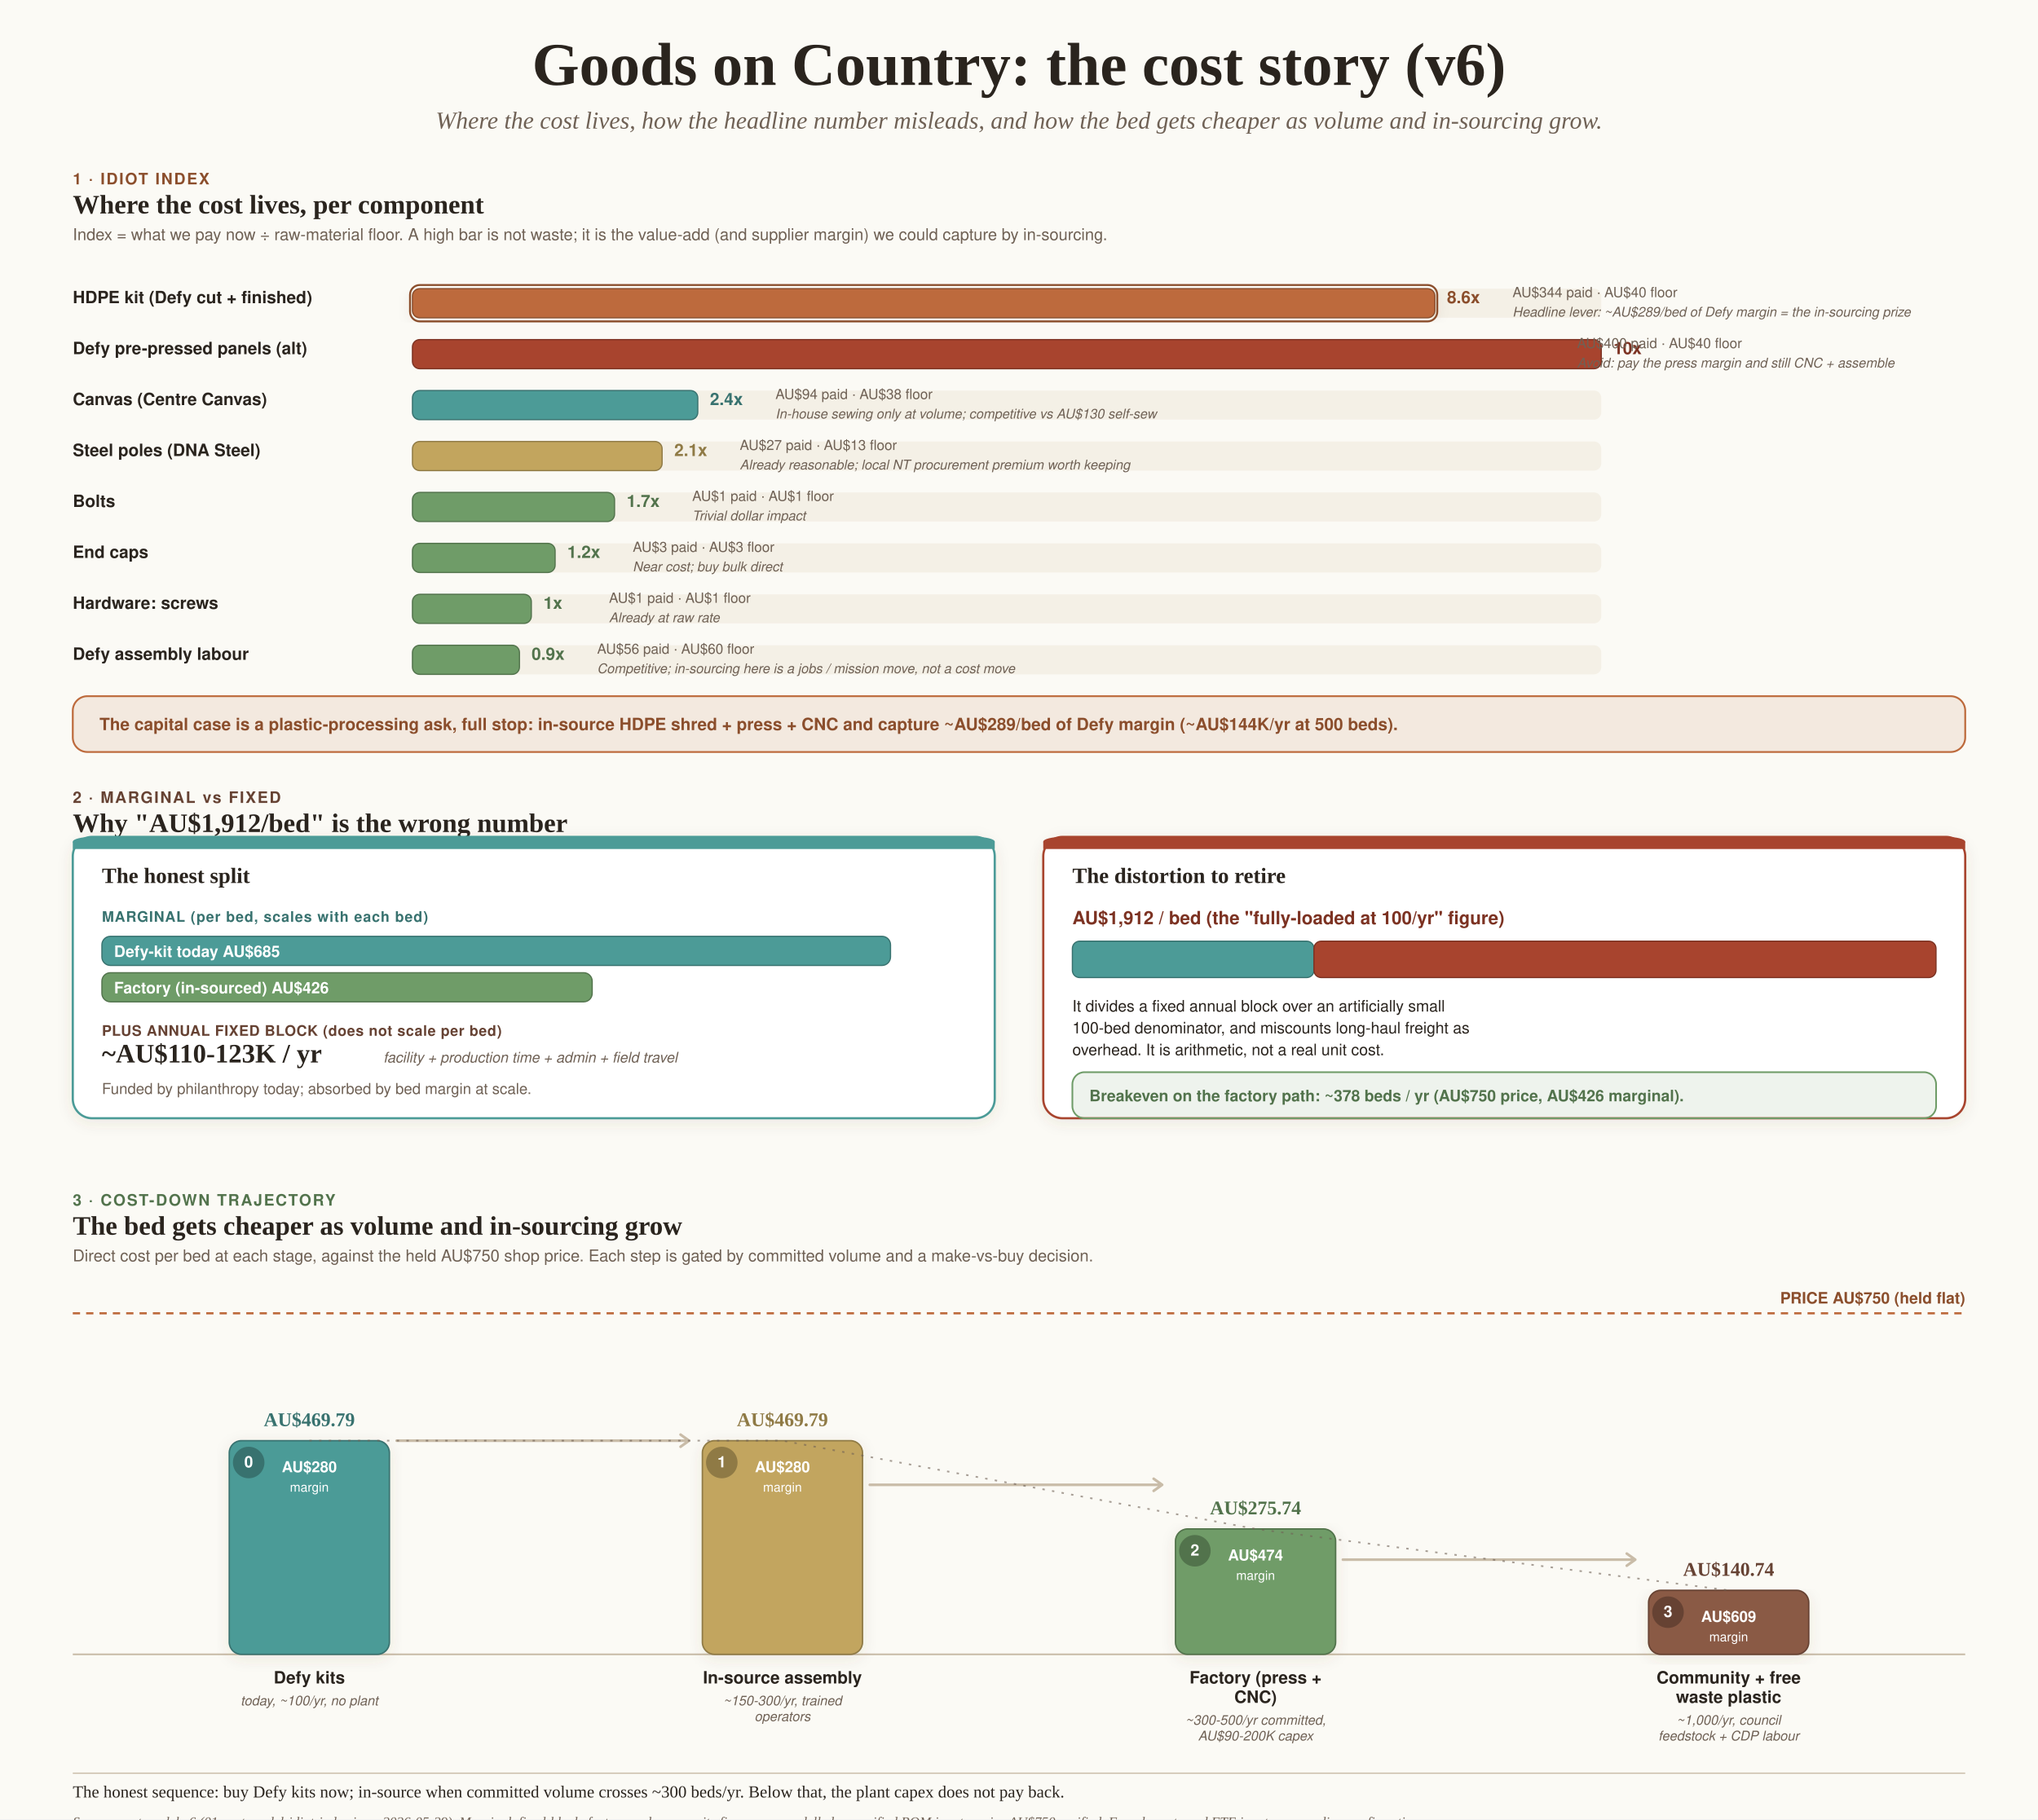
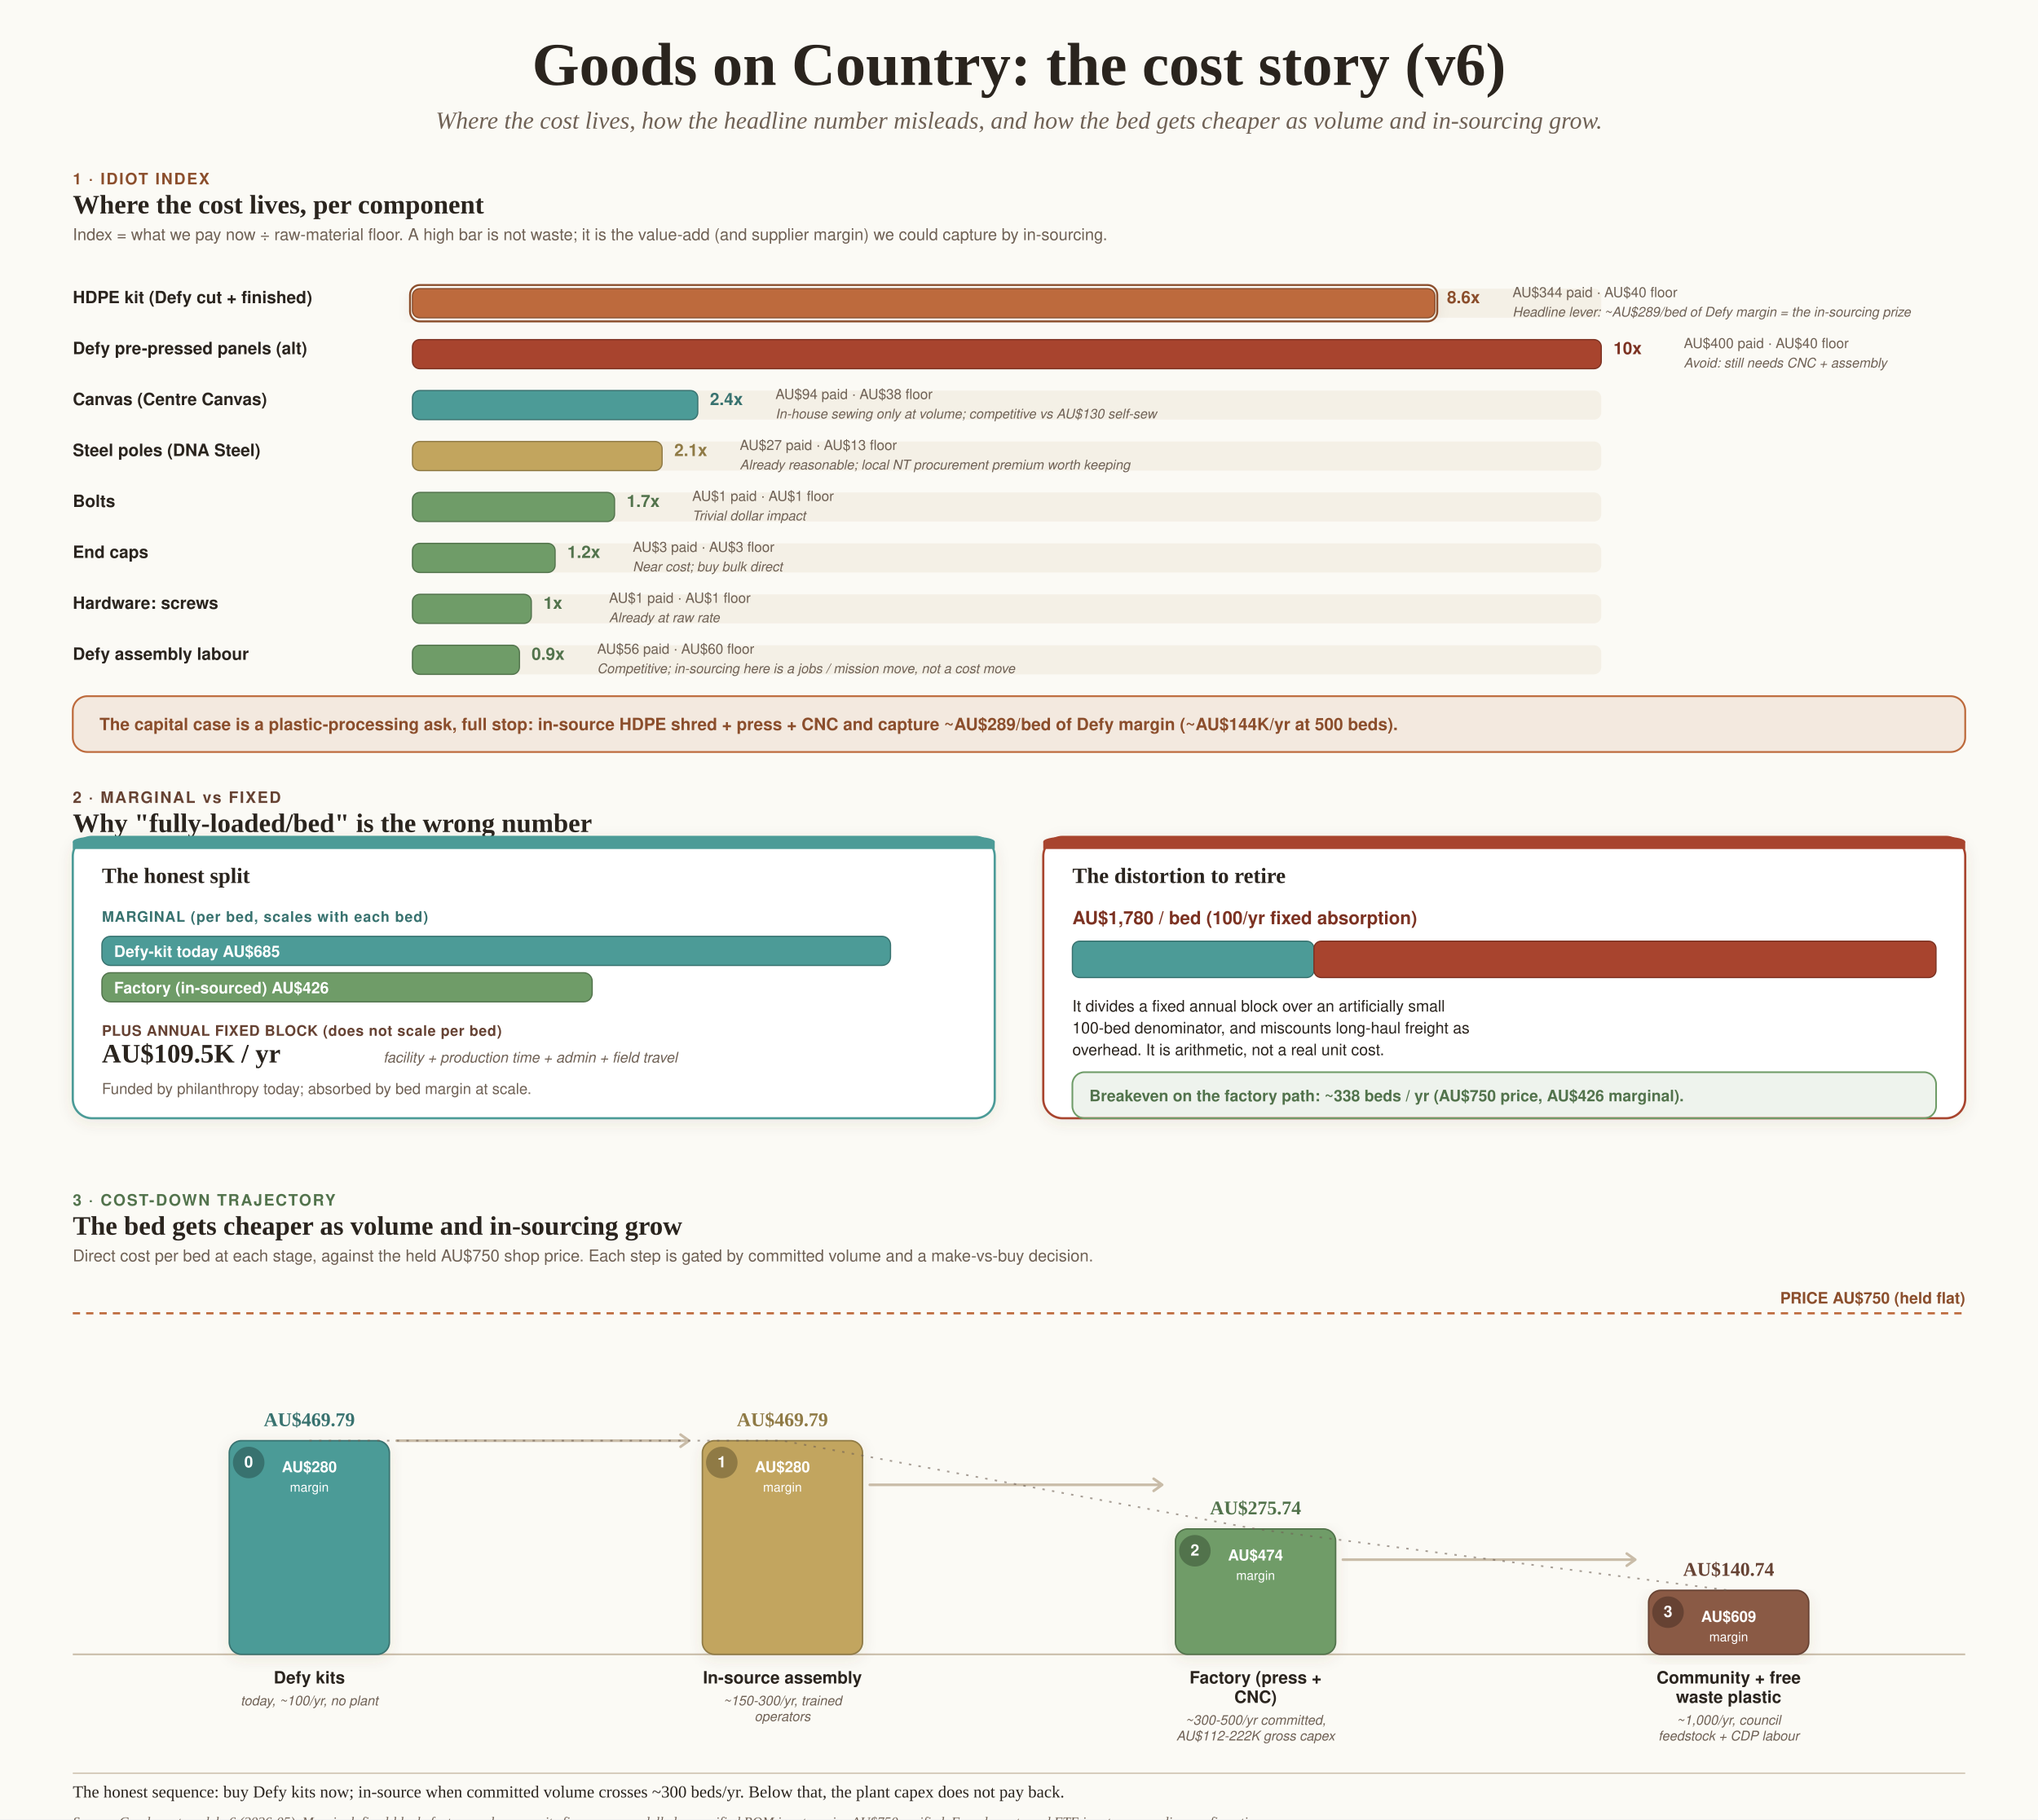
<svg xmlns="http://www.w3.org/2000/svg" viewBox="0 0 1680 1500" width="1680" height="1500" font-family="'Helvetica Neue', Helvetica, Arial, sans-serif">
  <defs>
    <filter id="sh" x="-8%" y="-8%" width="116%" height="124%">
      <feDropShadow dx="0" dy="3" stdDeviation="6" flood-color="#5A4A38" flood-opacity="0.10" />
    </filter>
  </defs>
  <rect width="1680" height="1500" fill="#FBFAF5" />
  <text x="840.0" y="70" text-anchor="middle" font-family="Georgia, 'Times New Roman', serif" font-size="50" font-weight="700" fill="#2A241E">Goods on Country: the cost story (v6)</text>
  <text x="840.0" y="106" text-anchor="middle" font-family="Georgia, 'Times New Roman', serif" font-size="20" font-weight="400" fill="#6F6155" font-style="italic">Where the cost lives, how the headline number misleads, and how the bed gets cheaper as volume and in-sourcing grow.</text>
  <text x="60" y="152" text-anchor="start" font-family="'Helvetica Neue', Helvetica, Arial, sans-serif" font-size="13" font-weight="700" fill="#8B4E2C" letter-spacing="1.2">1 · IDIOT INDEX</text>
  <text x="60" y="176" text-anchor="start" font-family="Georgia, 'Times New Roman', serif" font-size="22" font-weight="700" fill="#2A241E">Where the cost lives, per component</text>
  <text x="60" y="198" text-anchor="start" font-family="'Helvetica Neue', Helvetica, Arial, sans-serif" font-size="13.5" font-weight="400" fill="#6F6155">Index = what we pay now ÷ raw-material floor. A high bar is not waste; it is the value-add (and supplier margin) we could capture by in-sourcing.</text>
  <text x="60" y="250.0" text-anchor="start" font-family="'Helvetica Neue', Helvetica, Arial, sans-serif" font-size="14" font-weight="700" fill="#2A241E">HDPE kit (Defy cut + finished)</text>
  <rect x="340" y="238" width="980" height="24" rx="6" fill="#EFE8DA8C" />
  <rect x="340" y="238" width="842.8" height="24" rx="6" fill="#BD6A3C" stroke="#8B4E2C" stroke-width="1.0" filter="url(#sh)" />
  <text x="1192.8" y="250.0" text-anchor="start" font-family="'Helvetica Neue', Helvetica, Arial, sans-serif" font-size="14" font-weight="700" fill="#8B4E2C">8.6x</text>
  <text x="1246.8" y="245.0" text-anchor="start" font-family="'Helvetica Neue', Helvetica, Arial, sans-serif" font-size="11.5" font-weight="400" fill="#6F6155">AU$344 paid · AU$40 floor</text>
  <text x="1246.8" y="261.0" text-anchor="start" font-family="'Helvetica Neue', Helvetica, Arial, sans-serif" font-size="11" font-weight="400" fill="#6F6155" font-style="italic">Headline lever: ~AU$289/bed of Defy margin = the in-sourcing prize</text>
  <rect x="338" y="235" width="846.8" height="30" rx="8" fill="none" stroke="#8B4E2C" stroke-width="1.6" />
  <text x="60" y="292.0" text-anchor="start" font-family="'Helvetica Neue', Helvetica, Arial, sans-serif" font-size="14" font-weight="600" fill="#2A241E">Defy pre-pressed panels (alt)</text>
  <rect x="340" y="280" width="980" height="24" rx="6" fill="#EFE8DA8C" />
  <rect x="340" y="280" width="980.0" height="24" rx="6" fill="#A8442E" stroke="#7C3222" stroke-width="1.0" />
  <text x="1330.0" y="292.0" text-anchor="start" font-family="'Helvetica Neue', Helvetica, Arial, sans-serif" font-size="14" font-weight="700" fill="#7C3222">10x</text>
-   <text x="1300" y="287.0" text-anchor="start" font-family="'Helvetica Neue', Helvetica, Arial, sans-serif" font-size="11.5" font-weight="400" fill="#6F6155">AU$400 paid · AU$40 floor</text>
-   <text x="1300" y="303.0" text-anchor="start" font-family="'Helvetica Neue', Helvetica, Arial, sans-serif" font-size="11" font-weight="400" fill="#6F6155" font-style="italic">Avoid: pay the press margin and still CNC + assemble</text>
+   <text x="1388" y="287.0" text-anchor="start" font-family="'Helvetica Neue', Helvetica, Arial, sans-serif" font-size="11.5" font-weight="400" fill="#6F6155">AU$400 paid · AU$40 floor</text>
+   <text x="1388" y="303.0" text-anchor="start" font-family="'Helvetica Neue', Helvetica, Arial, sans-serif" font-size="11" font-weight="400" fill="#6F6155" font-style="italic">Avoid: still needs CNC + assembly</text>
  <text x="60" y="334.0" text-anchor="start" font-family="'Helvetica Neue', Helvetica, Arial, sans-serif" font-size="14" font-weight="600" fill="#2A241E">Canvas (Centre Canvas)</text>
  <rect x="340" y="322" width="980" height="24" rx="6" fill="#EFE8DA8C" />
  <rect x="340" y="322" width="235.2" height="24" rx="6" fill="#4C9B97" stroke="#38726F" stroke-width="1.0" />
  <text x="585.2" y="334.0" text-anchor="start" font-family="'Helvetica Neue', Helvetica, Arial, sans-serif" font-size="14" font-weight="700" fill="#38726F">2.4x</text>
  <text x="639.2" y="329.0" text-anchor="start" font-family="'Helvetica Neue', Helvetica, Arial, sans-serif" font-size="11.5" font-weight="400" fill="#6F6155">AU$94 paid · AU$38 floor</text>
  <text x="639.2" y="345.0" text-anchor="start" font-family="'Helvetica Neue', Helvetica, Arial, sans-serif" font-size="11" font-weight="400" fill="#6F6155" font-style="italic">In-house sewing only at volume; competitive vs AU$130 self-sew</text>
  <text x="60" y="376.0" text-anchor="start" font-family="'Helvetica Neue', Helvetica, Arial, sans-serif" font-size="14" font-weight="600" fill="#2A241E">Steel poles (DNA Steel)</text>
  <rect x="340" y="364" width="980" height="24" rx="6" fill="#EFE8DA8C" />
  <rect x="340" y="364" width="205.8" height="24" rx="6" fill="#C2A55E" stroke="#8F7A45" stroke-width="1.0" />
  <text x="555.8" y="376.0" text-anchor="start" font-family="'Helvetica Neue', Helvetica, Arial, sans-serif" font-size="14" font-weight="700" fill="#8F7A45">2.1x</text>
  <text x="609.8" y="371.0" text-anchor="start" font-family="'Helvetica Neue', Helvetica, Arial, sans-serif" font-size="11.5" font-weight="400" fill="#6F6155">AU$27 paid · AU$13 floor</text>
  <text x="609.8" y="387.0" text-anchor="start" font-family="'Helvetica Neue', Helvetica, Arial, sans-serif" font-size="11" font-weight="400" fill="#6F6155" font-style="italic">Already reasonable; local NT procurement premium worth keeping</text>
  <text x="60" y="418.0" text-anchor="start" font-family="'Helvetica Neue', Helvetica, Arial, sans-serif" font-size="14" font-weight="600" fill="#2A241E">Bolts</text>
  <rect x="340" y="406" width="980" height="24" rx="6" fill="#EFE8DA8C" />
  <rect x="340" y="406" width="166.6" height="24" rx="6" fill="#6F9C68" stroke="#52734C" stroke-width="1.0" />
  <text x="516.6" y="418.0" text-anchor="start" font-family="'Helvetica Neue', Helvetica, Arial, sans-serif" font-size="14" font-weight="700" fill="#52734C">1.7x</text>
  <text x="570.6" y="413.0" text-anchor="start" font-family="'Helvetica Neue', Helvetica, Arial, sans-serif" font-size="11.5" font-weight="400" fill="#6F6155">AU$1 paid · AU$1 floor</text>
  <text x="570.6" y="429.0" text-anchor="start" font-family="'Helvetica Neue', Helvetica, Arial, sans-serif" font-size="11" font-weight="400" fill="#6F6155" font-style="italic">Trivial dollar impact</text>
  <text x="60" y="460.0" text-anchor="start" font-family="'Helvetica Neue', Helvetica, Arial, sans-serif" font-size="14" font-weight="600" fill="#2A241E">End caps</text>
  <rect x="340" y="448" width="980" height="24" rx="6" fill="#EFE8DA8C" />
  <rect x="340" y="448" width="117.6" height="24" rx="6" fill="#6F9C68" stroke="#52734C" stroke-width="1.0" />
  <text x="467.6" y="460.0" text-anchor="start" font-family="'Helvetica Neue', Helvetica, Arial, sans-serif" font-size="14" font-weight="700" fill="#52734C">1.2x</text>
  <text x="521.6" y="455.0" text-anchor="start" font-family="'Helvetica Neue', Helvetica, Arial, sans-serif" font-size="11.5" font-weight="400" fill="#6F6155">AU$3 paid · AU$3 floor</text>
  <text x="521.6" y="471.0" text-anchor="start" font-family="'Helvetica Neue', Helvetica, Arial, sans-serif" font-size="11" font-weight="400" fill="#6F6155" font-style="italic">Near cost; buy bulk direct</text>
  <text x="60" y="502.0" text-anchor="start" font-family="'Helvetica Neue', Helvetica, Arial, sans-serif" font-size="14" font-weight="600" fill="#2A241E">Hardware: screws</text>
  <rect x="340" y="490" width="980" height="24" rx="6" fill="#EFE8DA8C" />
  <rect x="340" y="490" width="98.0" height="24" rx="6" fill="#6F9C68" stroke="#52734C" stroke-width="1.0" />
  <text x="448.0" y="502.0" text-anchor="start" font-family="'Helvetica Neue', Helvetica, Arial, sans-serif" font-size="14" font-weight="700" fill="#52734C">1x</text>
  <text x="502.0" y="497.0" text-anchor="start" font-family="'Helvetica Neue', Helvetica, Arial, sans-serif" font-size="11.5" font-weight="400" fill="#6F6155">AU$1 paid · AU$1 floor</text>
  <text x="502.0" y="513.0" text-anchor="start" font-family="'Helvetica Neue', Helvetica, Arial, sans-serif" font-size="11" font-weight="400" fill="#6F6155" font-style="italic">Already at raw rate</text>
  <text x="60" y="544.0" text-anchor="start" font-family="'Helvetica Neue', Helvetica, Arial, sans-serif" font-size="14" font-weight="600" fill="#2A241E">Defy assembly labour</text>
  <rect x="340" y="532" width="980" height="24" rx="6" fill="#EFE8DA8C" />
  <rect x="340" y="532" width="88.2" height="24" rx="6" fill="#6F9C68" stroke="#52734C" stroke-width="1.0" />
  <text x="438.2" y="544.0" text-anchor="start" font-family="'Helvetica Neue', Helvetica, Arial, sans-serif" font-size="14" font-weight="700" fill="#52734C">0.9x</text>
  <text x="492.2" y="539.0" text-anchor="start" font-family="'Helvetica Neue', Helvetica, Arial, sans-serif" font-size="11.5" font-weight="400" fill="#6F6155">AU$56 paid · AU$60 floor</text>
  <text x="492.2" y="555.0" text-anchor="start" font-family="'Helvetica Neue', Helvetica, Arial, sans-serif" font-size="11" font-weight="400" fill="#6F6155" font-style="italic">Competitive; in-sourcing here is a jobs / mission move, not a cost move</text>
  <rect x="60" y="574" width="1560" height="46" rx="12" fill="#BD6A3C1E" stroke="#BD6A3C" stroke-width="1.5" />
  <text x="82" y="602" text-anchor="start" font-family="'Helvetica Neue', Helvetica, Arial, sans-serif" font-size="14" font-weight="600" fill="#8B4E2C">The capital case is a plastic-processing ask, full stop: in-source HDPE shred + press + CNC and capture ~AU$289/bed of Defy margin (~AU$144K/yr at 500 beds).</text>
  <text x="60" y="662" text-anchor="start" font-family="'Helvetica Neue', Helvetica, Arial, sans-serif" font-size="13" font-weight="700" fill="#664233" letter-spacing="1.2">2 · MARGINAL vs FIXED</text>
-   <text x="60" y="686" text-anchor="start" font-family="Georgia, 'Times New Roman', serif" font-size="22" font-weight="700" fill="#2A241E">Why "AU$1,912/bed" is the wrong number</text>
+   <text x="60" y="686" text-anchor="start" font-family="Georgia, 'Times New Roman', serif" font-size="22" font-weight="700" fill="#2A241E">Why "fully-loaded/bed" is the wrong number</text>
  <rect x="60" y="690" width="760.0" height="232" rx="16" fill="#FFFFFF" stroke="#4C9B97" stroke-width="1.8" filter="url(#sh)" />
  <rect x="60" y="690" width="760.0" height="8" rx="16" fill="#4C9B97" />
  <rect x="60" y="694" width="760.0" height="6" rx="0" fill="#4C9B97" />
  <text x="84" y="728" text-anchor="start" font-family="Georgia, 'Times New Roman', serif" font-size="18" font-weight="700" fill="#2A241E">The honest split</text>
  <text x="84" y="760" text-anchor="start" font-family="'Helvetica Neue', Helvetica, Arial, sans-serif" font-size="12" font-weight="700" fill="#38726F" letter-spacing="0.6">MARGINAL  (per bed, scales with each bed)</text>
  <rect x="84" y="772" width="650.094" height="24" rx="7" fill="#4C9B97" stroke="#38726F" stroke-width="1.0" />
  <text x="94" y="789" text-anchor="start" font-family="'Helvetica Neue', Helvetica, Arial, sans-serif" font-size="13" font-weight="700" fill="#FFFFFF">Defy-kit today  AU$685</text>
  <rect x="84" y="802" width="404.169" height="24" rx="7" fill="#6F9C68" stroke="#52734C" stroke-width="1.0" />
  <text x="94" y="819" text-anchor="start" font-family="'Helvetica Neue', Helvetica, Arial, sans-serif" font-size="13" font-weight="700" fill="#FFFFFF">Factory (in-sourced)  AU$426</text>
  <text x="84" y="854" text-anchor="start" font-family="'Helvetica Neue', Helvetica, Arial, sans-serif" font-size="12" font-weight="700" fill="#664233" letter-spacing="0.4">PLUS ANNUAL FIXED BLOCK  (does not scale per bed)</text>
-   <text x="84" y="876" text-anchor="start" font-family="Georgia, 'Times New Roman', serif" font-size="22" font-weight="700" fill="#2A241E">~AU$110-123K / yr</text>
+   <text x="84" y="876" text-anchor="start" font-family="Georgia, 'Times New Roman', serif" font-size="22" font-weight="700" fill="#2A241E">AU$109.5K / yr</text>
  <text x="316" y="876" text-anchor="start" font-family="'Helvetica Neue', Helvetica, Arial, sans-serif" font-size="12" font-weight="400" fill="#6F6155" font-style="italic">facility + production time + admin + field travel</text>
  <text x="84" y="902" text-anchor="start" font-family="'Helvetica Neue', Helvetica, Arial, sans-serif" font-size="12.5" font-weight="400" fill="#6F6155">Funded by philanthropy today; absorbed by bed margin at scale.</text>
  <rect x="860.0" y="690" width="760.0" height="232" rx="16" fill="#FFFFFF" stroke="#A8442E" stroke-width="1.8" filter="url(#sh)" />
  <rect x="860.0" y="690" width="760.0" height="8" rx="16" fill="#A8442E" />
  <rect x="860.0" y="694" width="760.0" height="6" rx="0" fill="#A8442E" />
  <text x="884.0" y="728" text-anchor="start" font-family="Georgia, 'Times New Roman', serif" font-size="18" font-weight="700" fill="#2A241E">The distortion to retire</text>
-   <text x="884.0" y="762" text-anchor="start" font-family="'Helvetica Neue', Helvetica, Arial, sans-serif" font-size="15" font-weight="700" fill="#7C3222">AU$1,912 / bed  (the "fully-loaded at 100/yr" figure)</text>
+   <text x="884.0" y="762" text-anchor="start" font-family="'Helvetica Neue', Helvetica, Arial, sans-serif" font-size="15" font-weight="700" fill="#7C3222">AU$1,780 / bed  (100/yr fixed absorption)</text>
  <rect x="884.0" y="776" width="199.148" height="30" rx="6" fill="#4C9B97" stroke="#38726F" stroke-width="1.0" />
  <rect x="1083.148" y="776" width="512.774" height="30" rx="6" fill="#A8442E" stroke="#7C3222" stroke-width="1.0" />
  <text x="884.0" y="834" text-anchor="start" font-family="'Helvetica Neue', Helvetica, Arial, sans-serif" font-size="13" font-weight="400" fill="#2A241E">It divides a fixed annual block over an artificially small</text>
  <text x="884.0" y="852" text-anchor="start" font-family="'Helvetica Neue', Helvetica, Arial, sans-serif" font-size="13" font-weight="400" fill="#2A241E">100-bed denominator, and miscounts long-haul freight as</text>
  <text x="884.0" y="870" text-anchor="start" font-family="'Helvetica Neue', Helvetica, Arial, sans-serif" font-size="13" font-weight="400" fill="#2A241E">overhead. It is arithmetic, not a real unit cost.</text>
  <rect x="884.0" y="884" width="712.0" height="38" rx="10" fill="#6F9C681E" stroke="#6F9C68" stroke-width="1.4" />
-   <text x="898.0" y="908" text-anchor="start" font-family="'Helvetica Neue', Helvetica, Arial, sans-serif" font-size="13" font-weight="700" fill="#52734C">Breakeven on the factory path: ~378 beds / yr  (AU$750 price, AU$426 marginal).</text>
+   <text x="898.0" y="908" text-anchor="start" font-family="'Helvetica Neue', Helvetica, Arial, sans-serif" font-size="13" font-weight="700" fill="#52734C">Breakeven on the factory path: ~338 beds / yr  (AU$750 price, AU$426 marginal).</text>
  <text x="60" y="994" text-anchor="start" font-family="'Helvetica Neue', Helvetica, Arial, sans-serif" font-size="13" font-weight="700" fill="#52734C" letter-spacing="1.2">3 · COST-DOWN TRAJECTORY</text>
  <text x="60" y="1018" text-anchor="start" font-family="Georgia, 'Times New Roman', serif" font-size="22" font-weight="700" fill="#2A241E">The bed gets cheaper as volume and in-sourcing grow</text>
  <text x="60" y="1040" text-anchor="start" font-family="'Helvetica Neue', Helvetica, Arial, sans-serif" font-size="13.5" font-weight="400" fill="#6F6155">Direct cost per bed at each stage, against the held AU$750 shop price. Each step is gated by committed volume and a make-vs-buy decision.</text>
  <line x1="60" y1="1364" x2="1620" y2="1364" stroke="#C9BCA8" stroke-width="1.4" />
  <line x1="60" y1="1082.8" x2="1620" y2="1082.8" stroke="#BD6A3C" stroke-width="1.8" stroke-dasharray="6 5" />
  <text x="1620" y="1074.75" text-anchor="end" font-family="'Helvetica Neue', Helvetica, Arial, sans-serif" font-size="13" font-weight="700" fill="#8B4E2C">PRICE  AU$750 (held flat)</text>
  <rect x="189.0" y="1187.829" width="132" height="176.171" rx="10" fill="#4C9B97" stroke="#38726F" stroke-width="1.2" filter="url(#sh)" />
  <text x="255.0" y="1175.829" text-anchor="middle" font-family="Georgia, 'Times New Roman', serif" font-size="16" font-weight="700" fill="#38726F">AU$469.79</text>
  <text x="255.0" y="1213.829" text-anchor="middle" font-family="'Helvetica Neue', Helvetica, Arial, sans-serif" font-size="12.5" font-weight="700" fill="#FFFFFF">AU$280</text>
  <text x="255.0" y="1229.829" text-anchor="middle" font-family="'Helvetica Neue', Helvetica, Arial, sans-serif" font-size="10.5" font-weight="400" fill="#FFFFFF">margin</text>
  <text x="255.0" y="1388" text-anchor="middle" font-family="'Helvetica Neue', Helvetica, Arial, sans-serif" font-size="14" font-weight="700" fill="#2A241E">Defy kits</text>
  <text x="255.0" y="1406" text-anchor="middle" font-family="'Helvetica Neue', Helvetica, Arial, sans-serif" font-size="11" font-weight="400" fill="#6F6155" font-style="italic">today, ~100/yr, no plant</text>
  <circle cx="205.0" cy="1205.829" r="13" fill="#38726F" />
  <text x="205.0" y="1209.829" text-anchor="middle" font-family="'Helvetica Neue', Helvetica, Arial, sans-serif" font-size="13" font-weight="700" fill="#FFFFFF">0</text>
  <path d="M 327.0 1187.829 L 566.0 1187.829 M 561.0 1182.829 L 568.0 1187.829 L 561.0 1192.829" fill="none" stroke="#C9BCA8" stroke-width="2.2" stroke-linecap="round" stroke-linejoin="round" />
  <rect x="579.0" y="1187.829" width="132" height="176.171" rx="10" fill="#C2A55E" stroke="#8F7A45" stroke-width="1.2" filter="url(#sh)" />
  <text x="645.0" y="1175.829" text-anchor="middle" font-family="Georgia, 'Times New Roman', serif" font-size="16" font-weight="700" fill="#8F7A45">AU$469.79</text>
  <text x="645.0" y="1213.829" text-anchor="middle" font-family="'Helvetica Neue', Helvetica, Arial, sans-serif" font-size="12.5" font-weight="700" fill="#FFFFFF">AU$280</text>
  <text x="645.0" y="1229.829" text-anchor="middle" font-family="'Helvetica Neue', Helvetica, Arial, sans-serif" font-size="10.5" font-weight="400" fill="#FFFFFF">margin</text>
  <text x="645.0" y="1388" text-anchor="middle" font-family="'Helvetica Neue', Helvetica, Arial, sans-serif" font-size="14" font-weight="700" fill="#2A241E">In-source assembly</text>
  <text x="645.0" y="1406" text-anchor="middle" font-family="'Helvetica Neue', Helvetica, Arial, sans-serif" font-size="11" font-weight="400" fill="#6F6155" font-style="italic">~150-300/yr, trained</text>
  <text x="645.0" y="1419" text-anchor="middle" font-family="'Helvetica Neue', Helvetica, Arial, sans-serif" font-size="11" font-weight="400" fill="#6F6155" font-style="italic">operators</text>
  <circle cx="595.0" cy="1205.829" r="13" fill="#8F7A45" />
  <text x="595.0" y="1209.829" text-anchor="middle" font-family="'Helvetica Neue', Helvetica, Arial, sans-serif" font-size="13" font-weight="700" fill="#FFFFFF">1</text>
  <path d="M 717.0 1224.213 L 956.0 1224.213 M 951.0 1219.213 L 958.0 1224.213 L 951.0 1229.213" fill="none" stroke="#C9BCA8" stroke-width="2.2" stroke-linecap="round" stroke-linejoin="round" />
  <rect x="969.0" y="1260.598" width="132" height="103.402" rx="10" fill="#6F9C68" stroke="#52734C" stroke-width="1.2" filter="url(#sh)" />
  <text x="1035.0" y="1248.598" text-anchor="middle" font-family="Georgia, 'Times New Roman', serif" font-size="16" font-weight="700" fill="#52734C">AU$275.74</text>
  <text x="1035.0" y="1286.598" text-anchor="middle" font-family="'Helvetica Neue', Helvetica, Arial, sans-serif" font-size="12.5" font-weight="700" fill="#FFFFFF">AU$474</text>
  <text x="1035.0" y="1302.598" text-anchor="middle" font-family="'Helvetica Neue', Helvetica, Arial, sans-serif" font-size="10.5" font-weight="400" fill="#FFFFFF">margin</text>
  <text x="1035.0" y="1388" text-anchor="middle" font-family="'Helvetica Neue', Helvetica, Arial, sans-serif" font-size="14" font-weight="700" fill="#2A241E">Factory (press +</text>
  <text x="1035.0" y="1404" text-anchor="middle" font-family="'Helvetica Neue', Helvetica, Arial, sans-serif" font-size="14" font-weight="700" fill="#2A241E">CNC)</text>
  <text x="1035.0" y="1422" text-anchor="middle" font-family="'Helvetica Neue', Helvetica, Arial, sans-serif" font-size="11" font-weight="400" fill="#6F6155" font-style="italic">~300-500/yr committed,</text>
-   <text x="1035.0" y="1435" text-anchor="middle" font-family="'Helvetica Neue', Helvetica, Arial, sans-serif" font-size="11" font-weight="400" fill="#6F6155" font-style="italic">AU$90-200K capex</text>
+   <text x="1035.0" y="1435" text-anchor="middle" font-family="'Helvetica Neue', Helvetica, Arial, sans-serif" font-size="11" font-weight="400" fill="#6F6155" font-style="italic">AU$112-222K gross capex</text>
  <circle cx="985.0" cy="1278.598" r="13" fill="#52734C" />
  <text x="985.0" y="1282.598" text-anchor="middle" font-family="'Helvetica Neue', Helvetica, Arial, sans-serif" font-size="13" font-weight="700" fill="#FFFFFF">2</text>
  <path d="M 1107.0 1285.91 L 1346.0 1285.91 M 1341.0 1280.91 L 1348.0 1285.91 L 1341.0 1290.91" fill="none" stroke="#C9BCA8" stroke-width="2.2" stroke-linecap="round" stroke-linejoin="round" />
  <rect x="1359.0" y="1311.223" width="132" height="52.777" rx="10" fill="#8A5A45" stroke="#664233" stroke-width="1.2" filter="url(#sh)" />
  <text x="1425.0" y="1299.223" text-anchor="middle" font-family="Georgia, 'Times New Roman', serif" font-size="16" font-weight="700" fill="#664233">AU$140.74</text>
  <text x="1425.0" y="1337.223" text-anchor="middle" font-family="'Helvetica Neue', Helvetica, Arial, sans-serif" font-size="12.5" font-weight="700" fill="#FFFFFF">AU$609</text>
  <text x="1425.0" y="1353.223" text-anchor="middle" font-family="'Helvetica Neue', Helvetica, Arial, sans-serif" font-size="10.5" font-weight="400" fill="#FFFFFF">margin</text>
  <text x="1425.0" y="1388" text-anchor="middle" font-family="'Helvetica Neue', Helvetica, Arial, sans-serif" font-size="14" font-weight="700" fill="#2A241E">Community + free</text>
  <text x="1425.0" y="1404" text-anchor="middle" font-family="'Helvetica Neue', Helvetica, Arial, sans-serif" font-size="14" font-weight="700" fill="#2A241E">waste plastic</text>
  <text x="1425.0" y="1422" text-anchor="middle" font-family="'Helvetica Neue', Helvetica, Arial, sans-serif" font-size="11" font-weight="400" fill="#6F6155" font-style="italic">~1,000/yr, council</text>
  <text x="1425.0" y="1435" text-anchor="middle" font-family="'Helvetica Neue', Helvetica, Arial, sans-serif" font-size="11" font-weight="400" fill="#6F6155" font-style="italic">feedstock + CDP labour</text>
  <circle cx="1375.0" cy="1329.223" r="13" fill="#664233" />
  <text x="1375.0" y="1333.223" text-anchor="middle" font-family="'Helvetica Neue', Helvetica, Arial, sans-serif" font-size="13" font-weight="700" fill="#FFFFFF">3</text>
  <path d="M 255.0 1187.8 L 645.0 1187.8 L 1035.0 1260.6 L 1425.0 1311.2" fill="none" stroke="#6F6155" stroke-width="1.4" stroke-dasharray="2 6" opacity="0.6" />
  <line x1="60" y1="1462" x2="1620" y2="1462" stroke="#C9BCA8" stroke-width="1" />
  <text x="60" y="1482" text-anchor="start" font-family="Georgia, 'Times New Roman', serif" font-size="14" font-weight="400" fill="#2A241E">The honest sequence: buy Defy kits now; in-source when committed volume crosses ~300 beds/yr. Below that, the plant capex does not pay back.</text>
-   <text x="60" y="1506" text-anchor="start" font-family="Georgia, 'Times New Roman', serif" font-size="11.5" font-weight="400" fill="#6F6155" font-style="italic">Source: cost model v6 (01-cost-model-idiot-index.json, 2026-05-29). Marginal, fixed-block, factory and community figures are modelled on verified BOM inputs; price AU$750 verified. Founder-rate and FTE inputs are pending confirmation.</text>
+   <text x="60" y="1506" text-anchor="start" font-family="Georgia, 'Times New Roman', serif" font-size="11.5" font-weight="400" fill="#6F6155" font-style="italic">Source: Goods cost model v6 (2026-05). Marginal, fixed-block, factory and community figures are modelled on verified BOM inputs; price AU$750 verified. Founder-rate and FTE inputs are pending confirmation.</text>
</svg>
